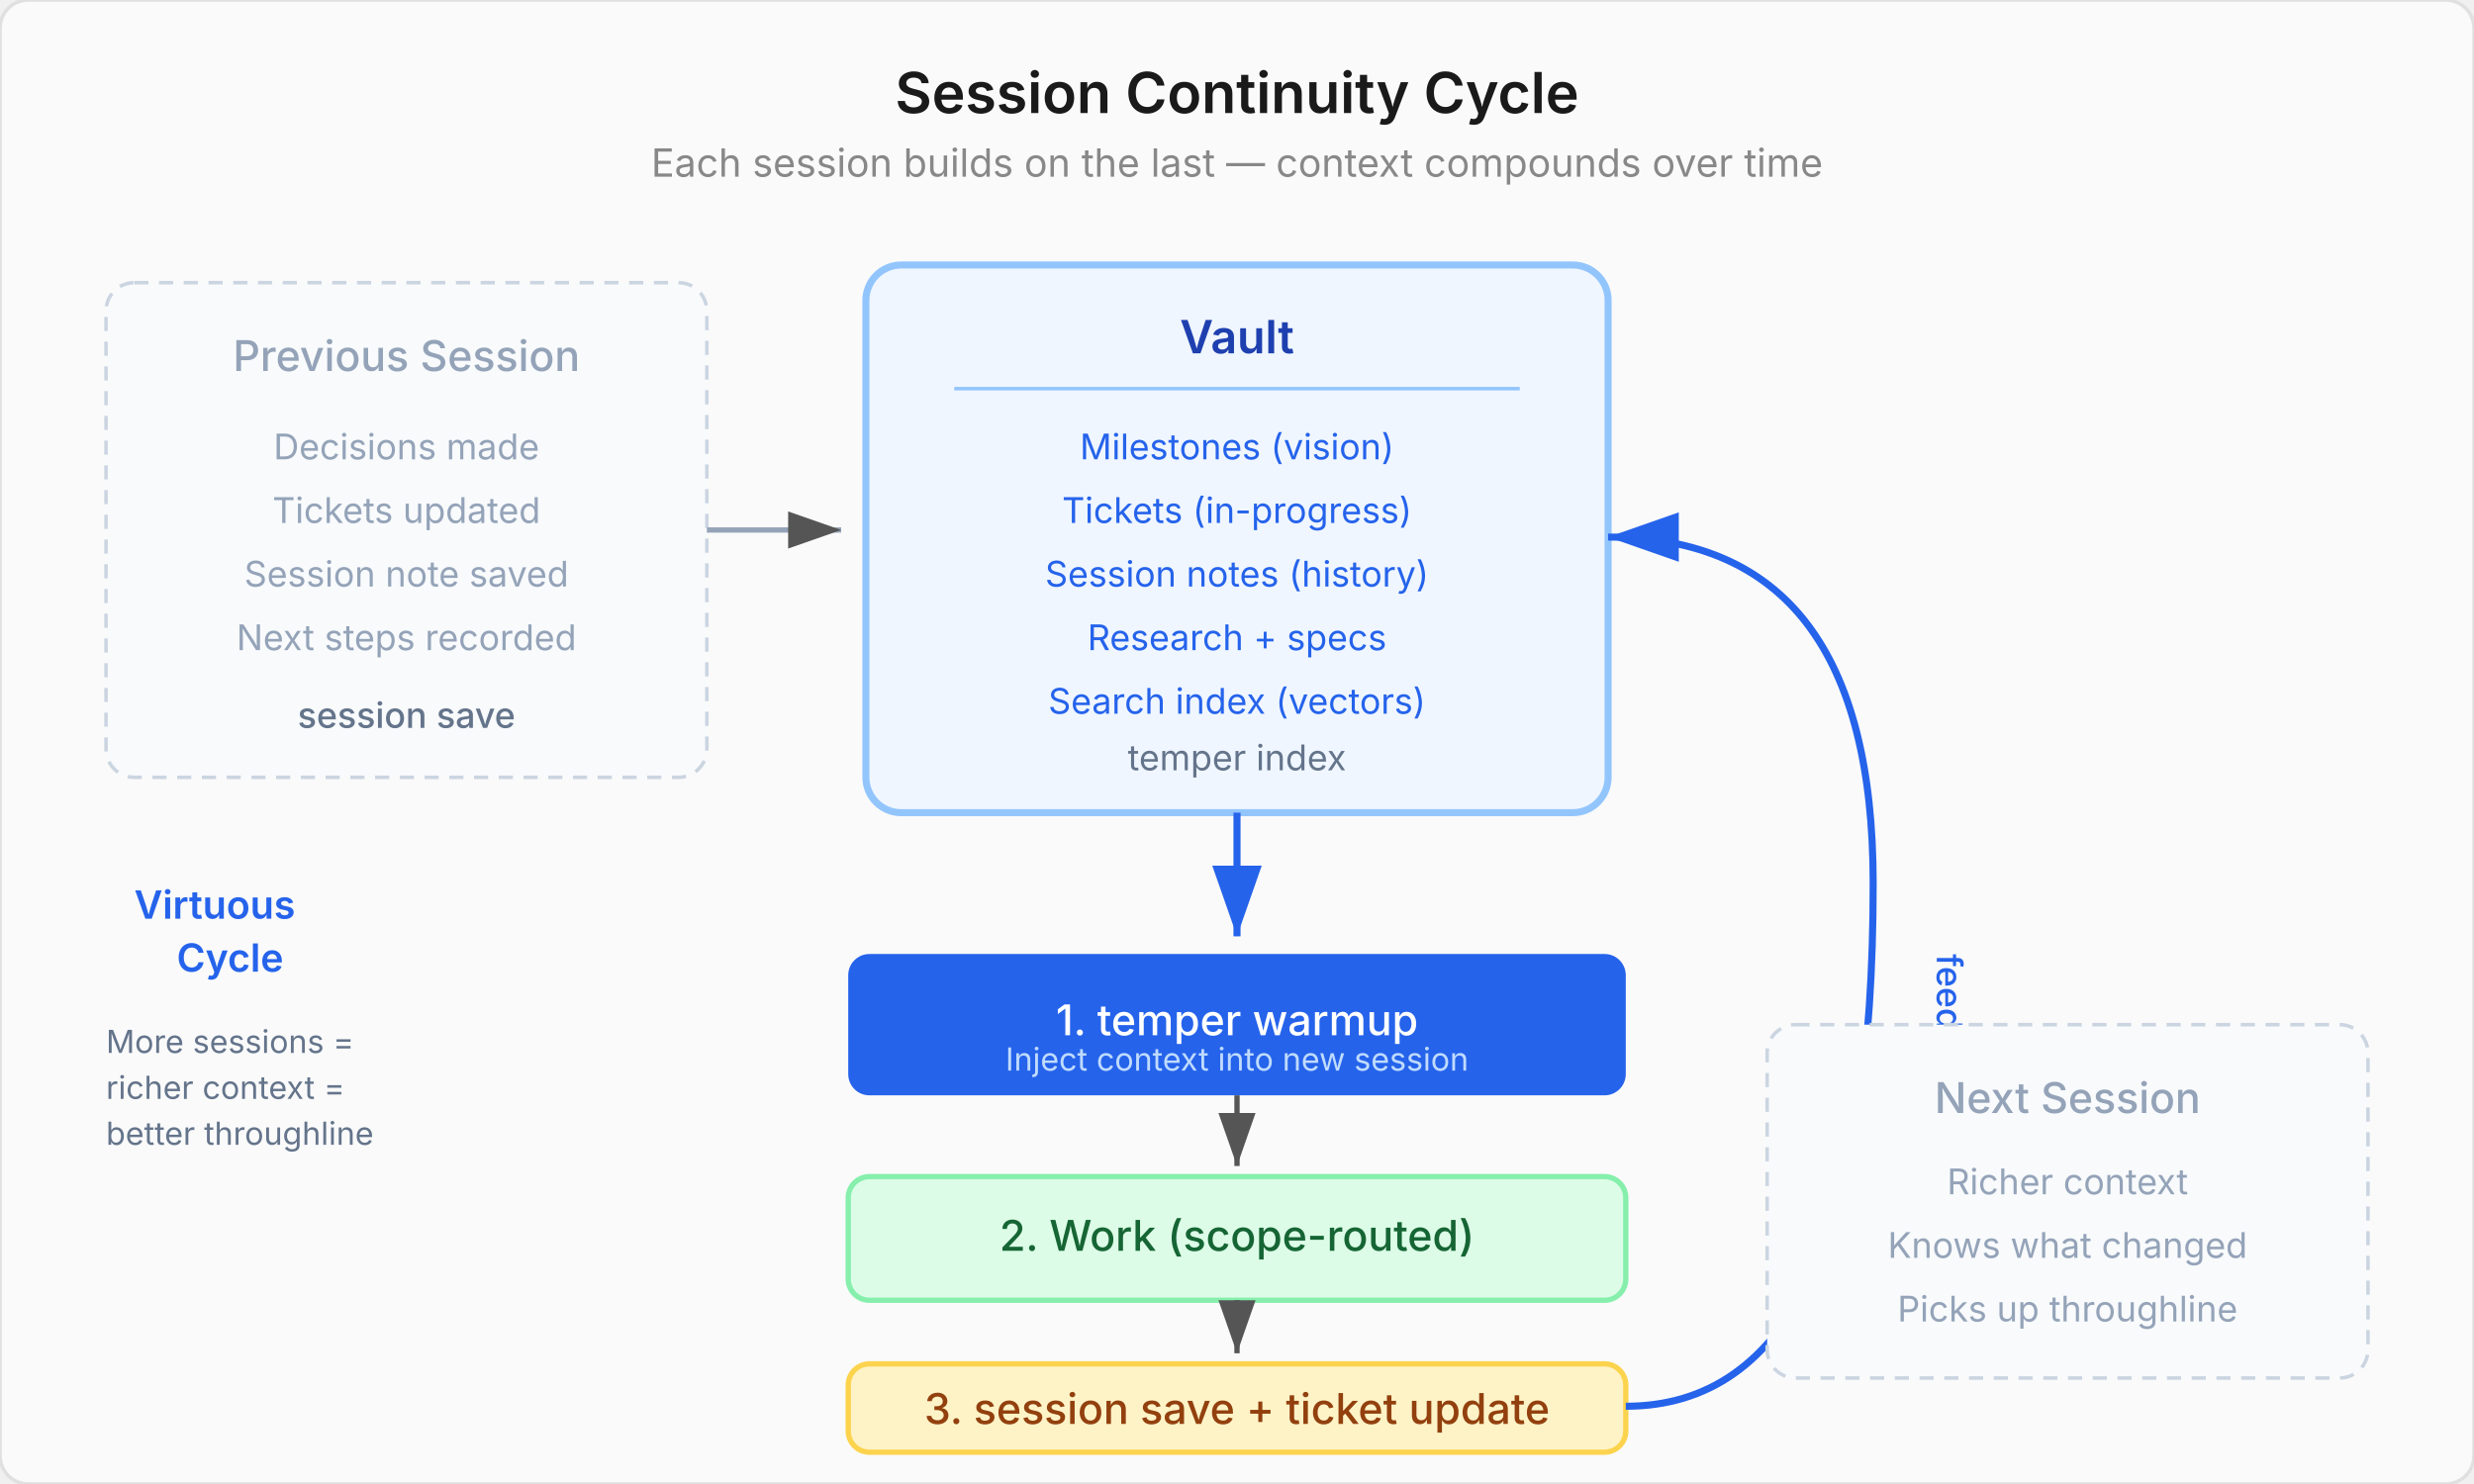
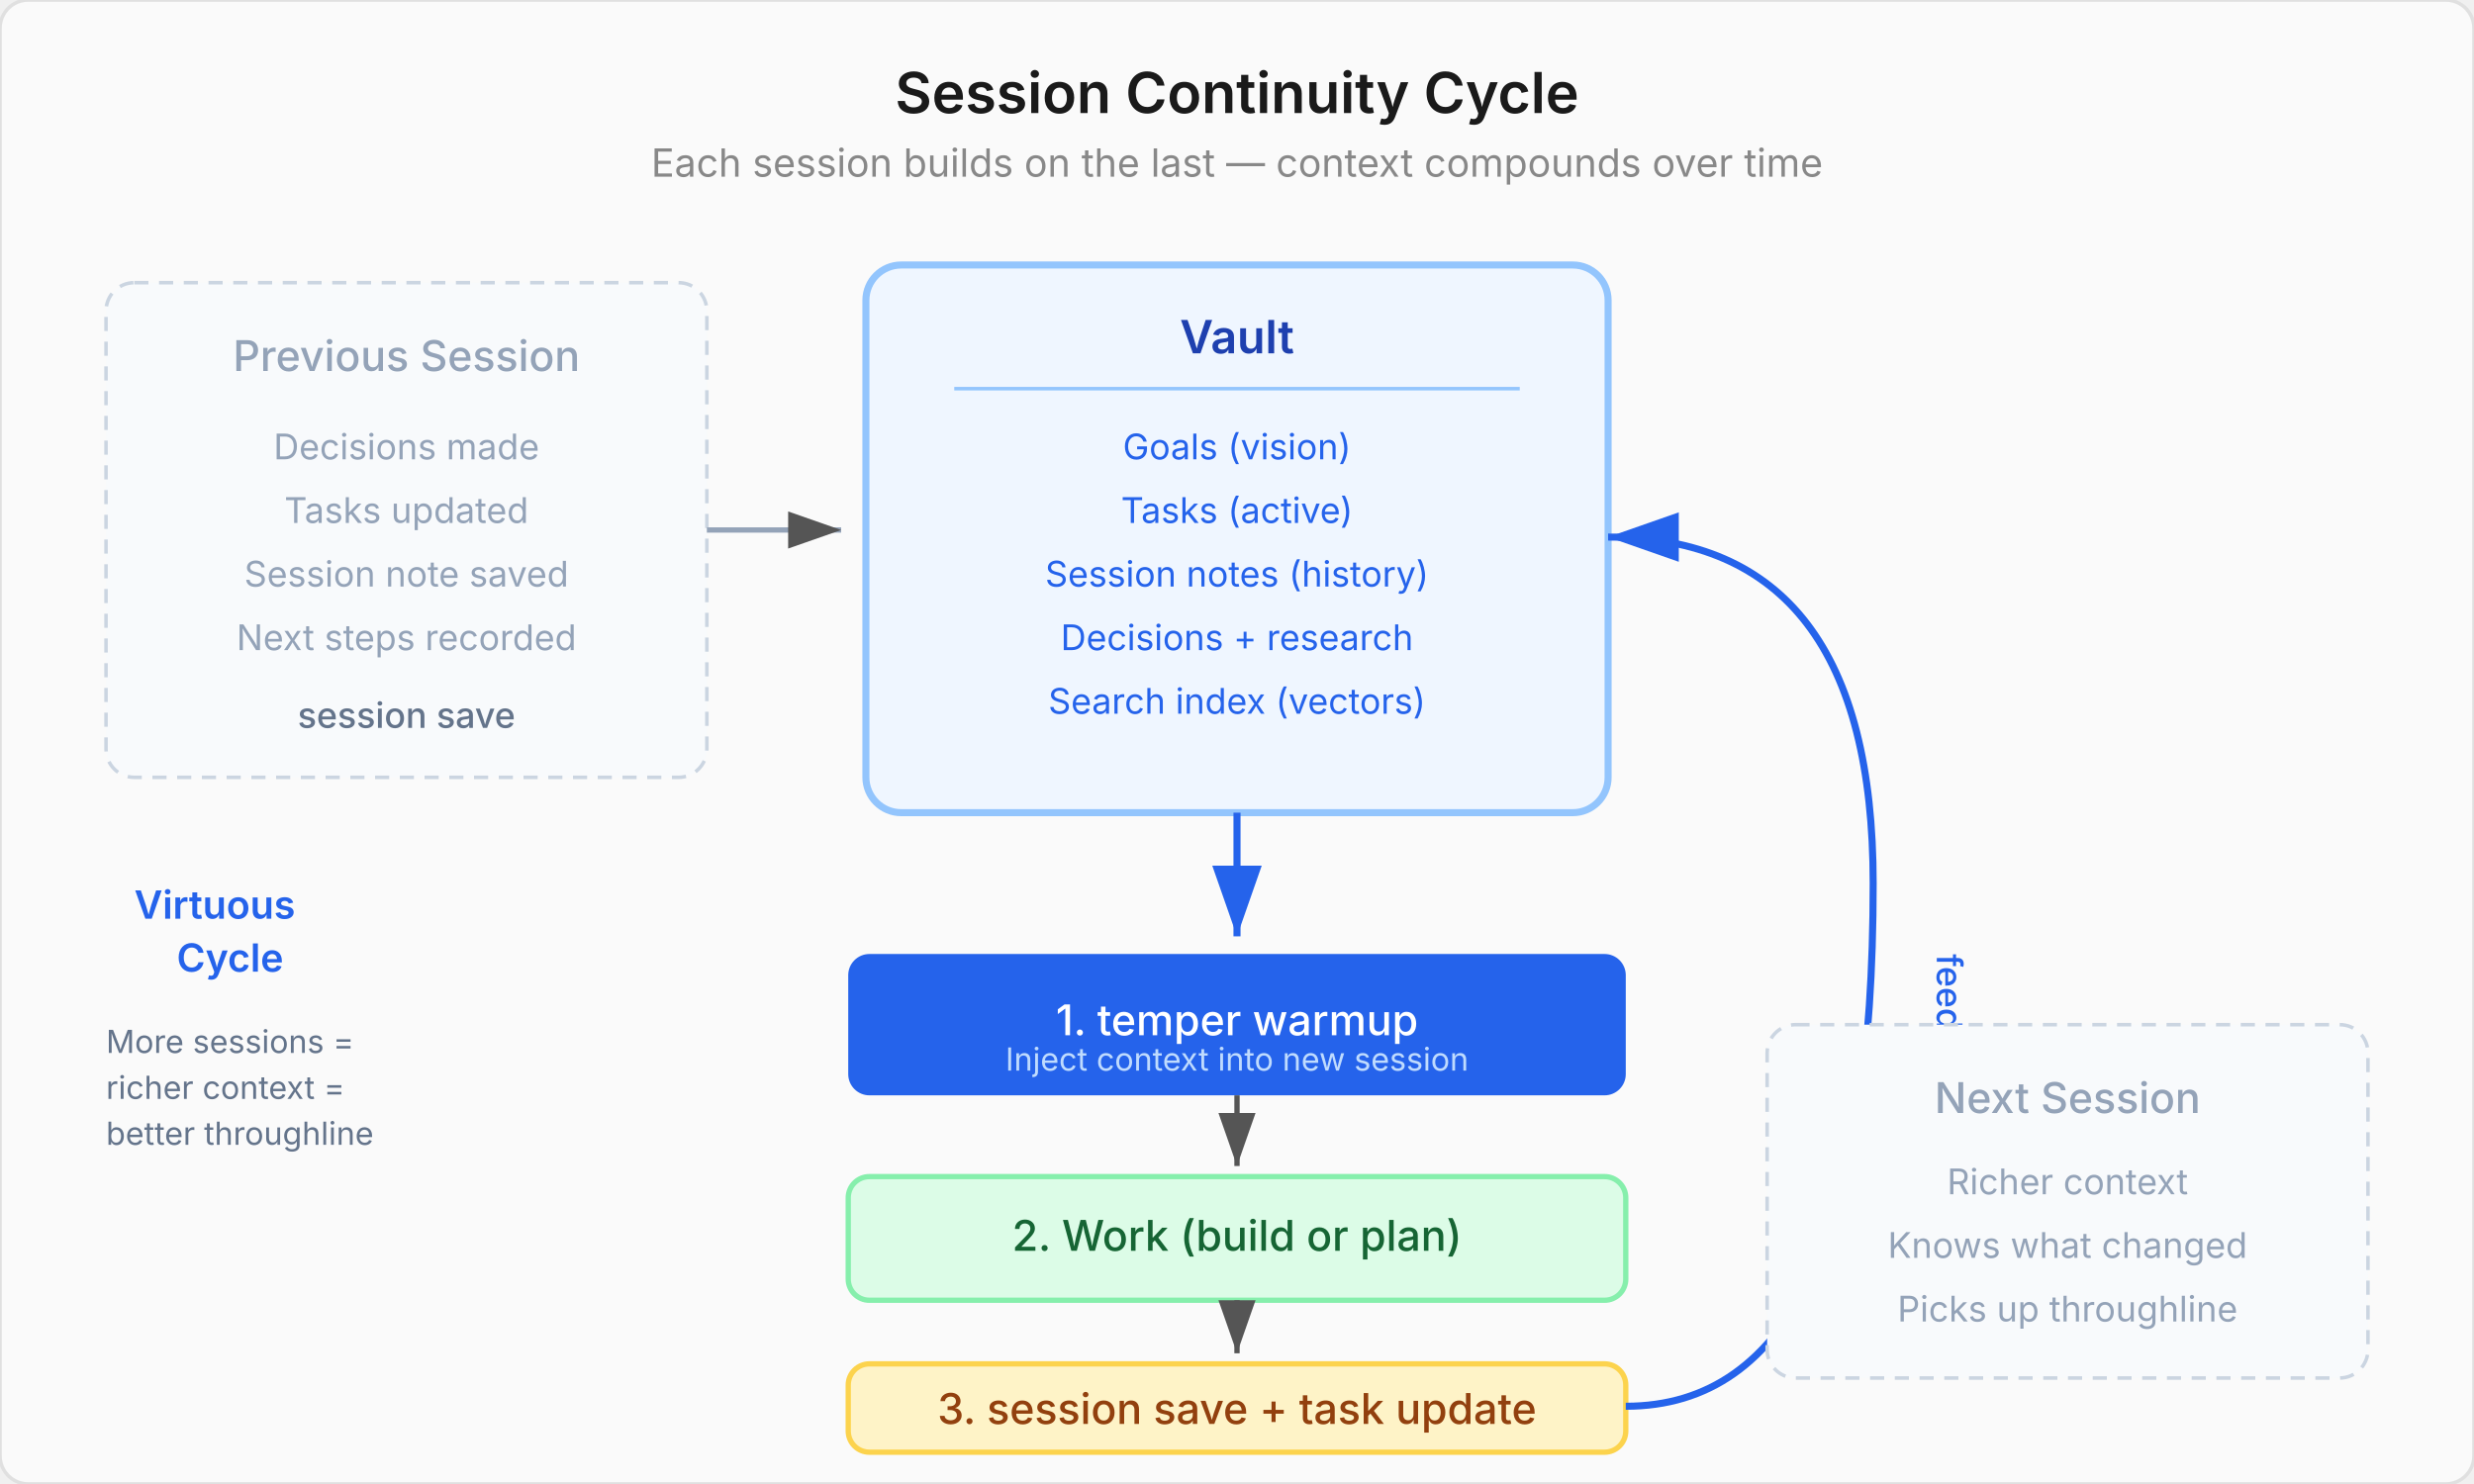
<svg xmlns="http://www.w3.org/2000/svg" viewBox="0 0 700 420" font-family="system-ui, -apple-system, sans-serif">
  <defs>
    <marker id="cyc-arrow" markerWidth="10" markerHeight="7" refX="10" refY="3.5" orient="auto">
      <polygon points="0 0, 10 3.5, 0 7" fill="#555" />
    </marker>
    <marker id="cyc-arrow-accent" markerWidth="10" markerHeight="7" refX="10" refY="3.5" orient="auto">
      <polygon points="0 0, 10 3.5, 0 7" fill="#2563eb" />
    </marker>
  </defs>
  <rect width="700" height="420" rx="8" fill="#fafafa" stroke="#e0e0e0" stroke-width="1" />
  <text x="350" y="32" text-anchor="middle" font-size="16" font-weight="600" fill="#1a1a1a">Session Continuity Cycle</text>
  <text x="350" y="50" text-anchor="middle" font-size="11" fill="#888">Each session builds on the last — context compounds over time</text>
  <rect x="30" y="80" width="170" height="140" rx="8" fill="#f8fafc" stroke="#cbd5e1" stroke-width="1" stroke-dasharray="4,3" />
  <text x="115" y="105" text-anchor="middle" font-size="12" font-weight="500" fill="#94a3b8">Previous Session</text>
  <text x="115" y="130" text-anchor="middle" font-size="10" fill="#94a3b8">Decisions made</text>
-   <text x="115" y="148" text-anchor="middle" font-size="10" fill="#94a3b8">Tickets updated</text>
+   <text x="115" y="148" text-anchor="middle" font-size="10" fill="#94a3b8">Tasks updated</text>
  <text x="115" y="166" text-anchor="middle" font-size="10" fill="#94a3b8">Session note saved</text>
  <text x="115" y="184" text-anchor="middle" font-size="10" fill="#94a3b8">Next steps recorded</text>
  <text x="115" y="206" text-anchor="middle" font-size="10" font-weight="500" fill="#64748b">session save</text>
  <line x1="200" y1="150" x2="238" y2="150" stroke="#94a3b8" stroke-width="1.5" marker-end="url(#cyc-arrow)" />
  <rect x="245" y="75" width="210" height="155" rx="10" fill="#eff6ff" stroke="#93c5fd" stroke-width="2" />
  <text x="350" y="100" text-anchor="middle" font-size="13" font-weight="600" fill="#1e40af">Vault</text>
  <line x1="270" y1="110" x2="430" y2="110" stroke="#93c5fd" stroke-width="1" />
-   <text x="350" y="130" text-anchor="middle" font-size="10" fill="#2563eb">Milestones (vision)</text>
-   <text x="350" y="148" text-anchor="middle" font-size="10" fill="#2563eb">Tickets (in-progress)</text>
+   <text x="350" y="130" text-anchor="middle" font-size="10" fill="#2563eb">Goals (vision)</text>
+   <text x="350" y="148" text-anchor="middle" font-size="10" fill="#2563eb">Tasks (active)</text>
  <text x="350" y="166" text-anchor="middle" font-size="10" fill="#2563eb">Session notes (history)</text>
-   <text x="350" y="184" text-anchor="middle" font-size="10" fill="#2563eb">Research + specs</text>
+   <text x="350" y="184" text-anchor="middle" font-size="10" fill="#2563eb">Decisions + research</text>
  <text x="350" y="202" text-anchor="middle" font-size="10" fill="#2563eb">Search index (vectors)</text>
-   <text x="350" y="218" text-anchor="middle" font-size="10" fill="#64748b">temper index</text>
  <line x1="350" y1="230" x2="350" y2="265" stroke="#2563eb" stroke-width="2" marker-end="url(#cyc-arrow-accent)" />
  <rect x="240" y="270" width="220" height="40" rx="6" fill="#2563eb" />
  <text x="350" y="293" text-anchor="middle" font-size="12" fill="white" font-weight="500">1. temper warmup</text>
  <text x="350" y="303" text-anchor="middle" font-size="9" fill="#bfdbfe">Inject context into new session</text>
  <line x1="350" y1="310" x2="350" y2="330" stroke="#555" stroke-width="1.5" marker-end="url(#cyc-arrow)" />
  <rect x="240" y="333" width="220" height="35" rx="6" fill="#dcfce7" stroke="#86efac" stroke-width="1.5" />
-   <text x="350" y="354" text-anchor="middle" font-size="12" fill="#166534" font-weight="500">2. Work (scope-routed)</text>
+   <text x="350" y="354" text-anchor="middle" font-size="12" fill="#166534" font-weight="500">2. Work (build or plan)</text>
  <line x1="350" y1="368" x2="350" y2="383" stroke="#555" stroke-width="1.5" marker-end="url(#cyc-arrow)" />
  <rect x="240" y="386" width="220" height="25" rx="6" fill="#fef3c7" stroke="#fcd34d" stroke-width="1.5" />
-   <text x="350" y="403" text-anchor="middle" font-size="12" fill="#92400e" font-weight="500">3. session save + ticket update</text>
+   <text x="350" y="403" text-anchor="middle" font-size="12" fill="#92400e" font-weight="500">3. session save + task update</text>
  <path d="M 460 398 Q 530 398 530 250 Q 530 152 455 152" fill="none" stroke="#2563eb" stroke-width="2" marker-end="url(#cyc-arrow-accent)" />
  <text x="548" y="270" font-size="10" fill="#2563eb" font-weight="500" transform="rotate(90, 548, 270)">feeds back</text>
  <rect x="500" y="290" width="170" height="100" rx="8" fill="#f8fafc" stroke="#cbd5e1" stroke-width="1" stroke-dasharray="4,3" />
  <text x="585" y="315" text-anchor="middle" font-size="12" font-weight="500" fill="#94a3b8">Next Session</text>
  <text x="585" y="338" text-anchor="middle" font-size="10" fill="#94a3b8">Richer context</text>
  <text x="585" y="356" text-anchor="middle" font-size="10" fill="#94a3b8">Knows what changed</text>
  <text x="585" y="374" text-anchor="middle" font-size="10" fill="#94a3b8">Picks up throughline</text>
  <text x="38" y="260" font-size="11" font-weight="600" fill="#2563eb">Virtuous</text>
  <text x="50" y="275" font-size="11" font-weight="600" fill="#2563eb">Cycle</text>
  <text x="30" y="298" font-size="9" fill="#64748b">More sessions =</text>
  <text x="30" y="311" font-size="9" fill="#64748b">richer context =</text>
  <text x="30" y="324" font-size="9" fill="#64748b">better throughline</text>
</svg>
